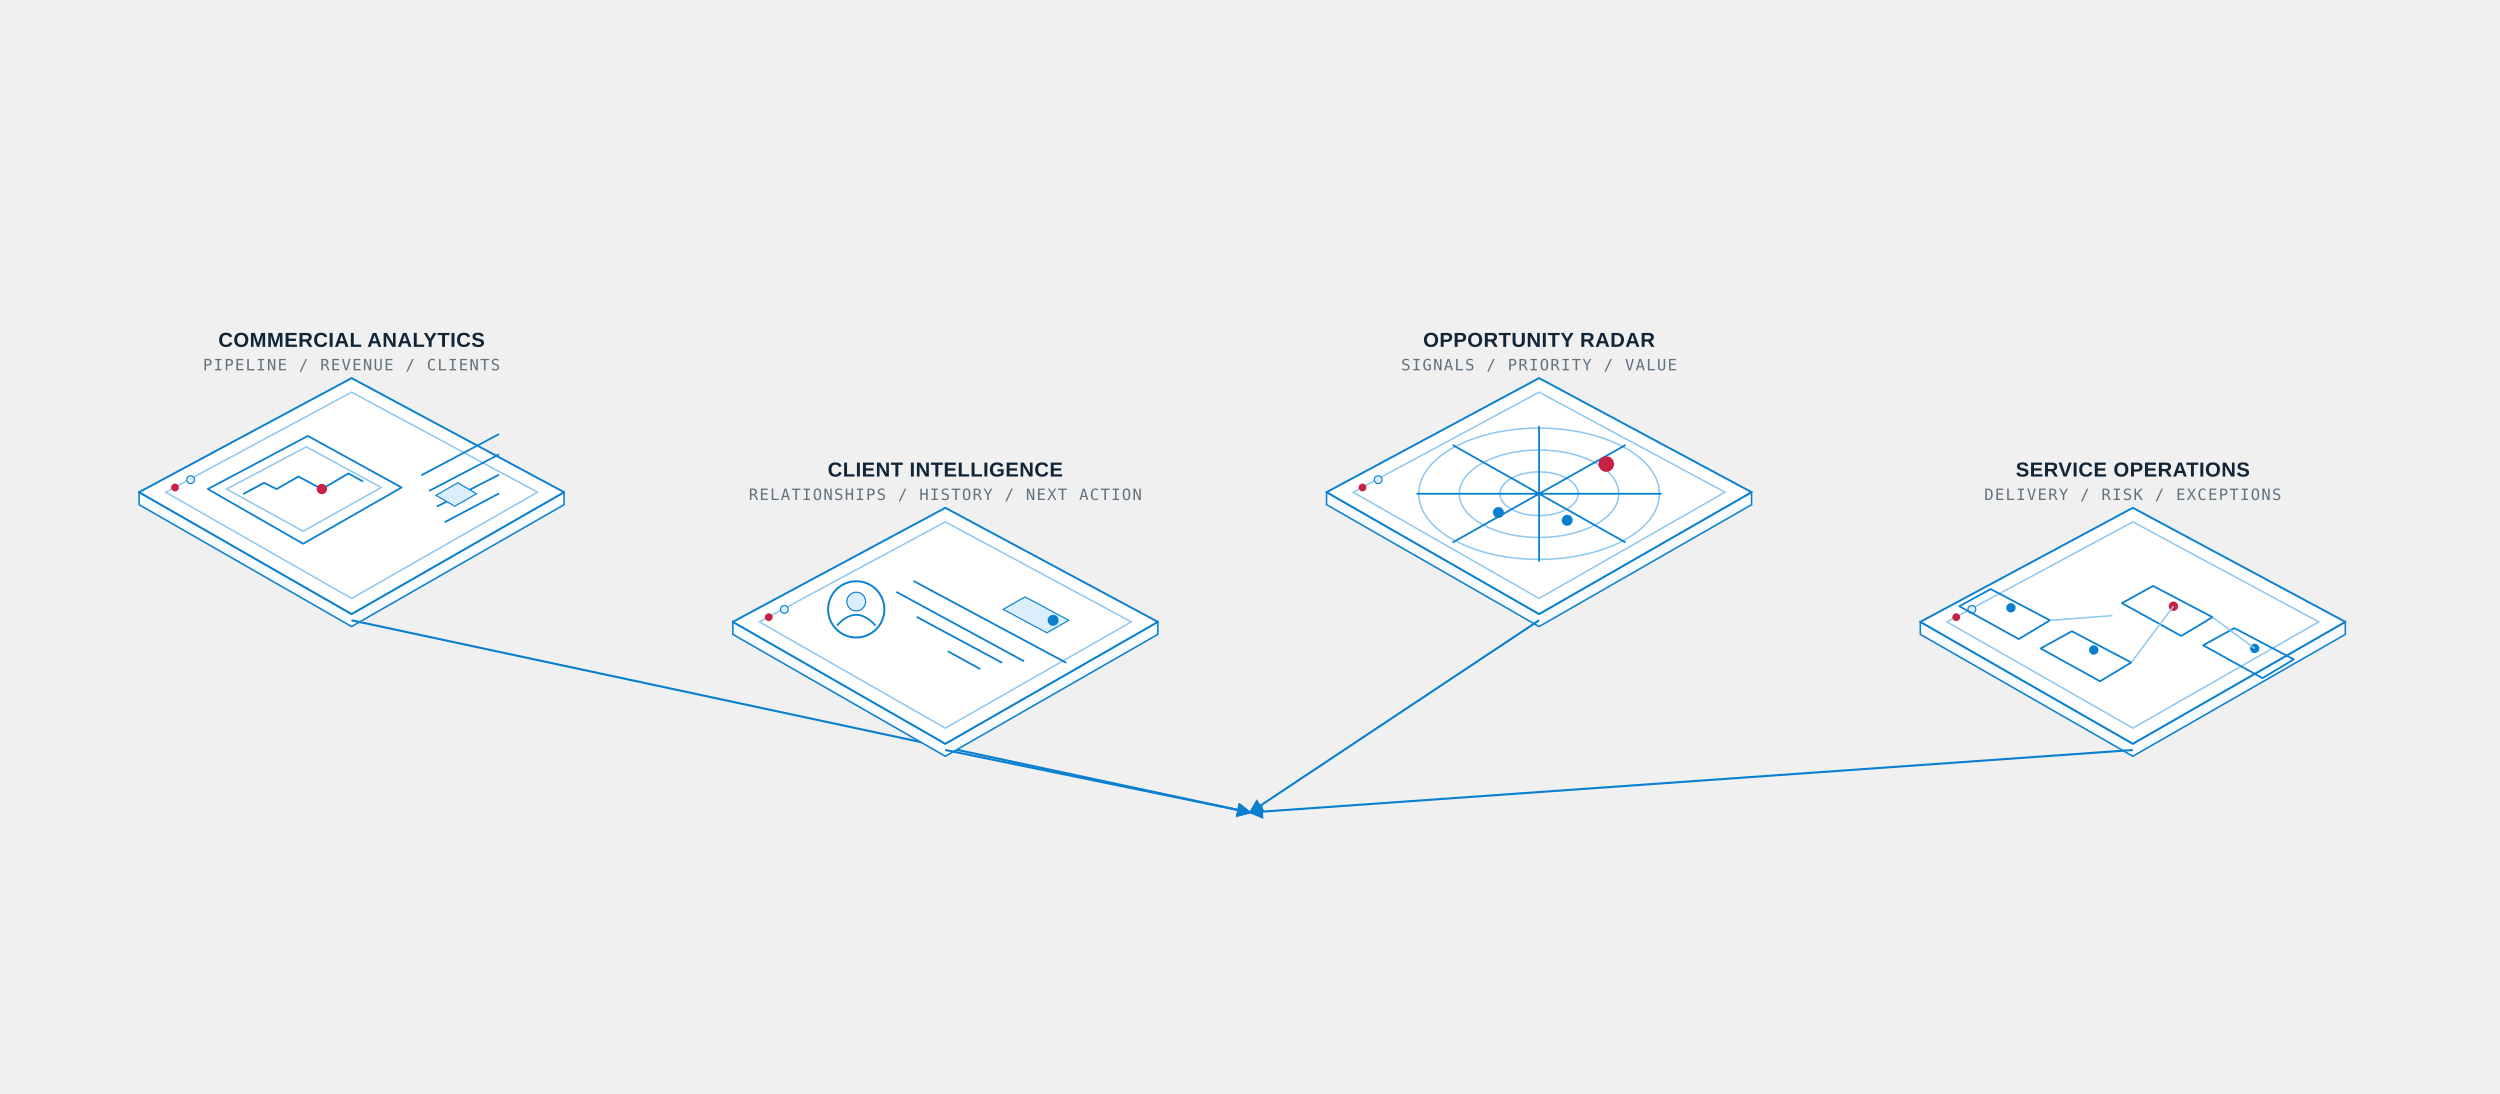
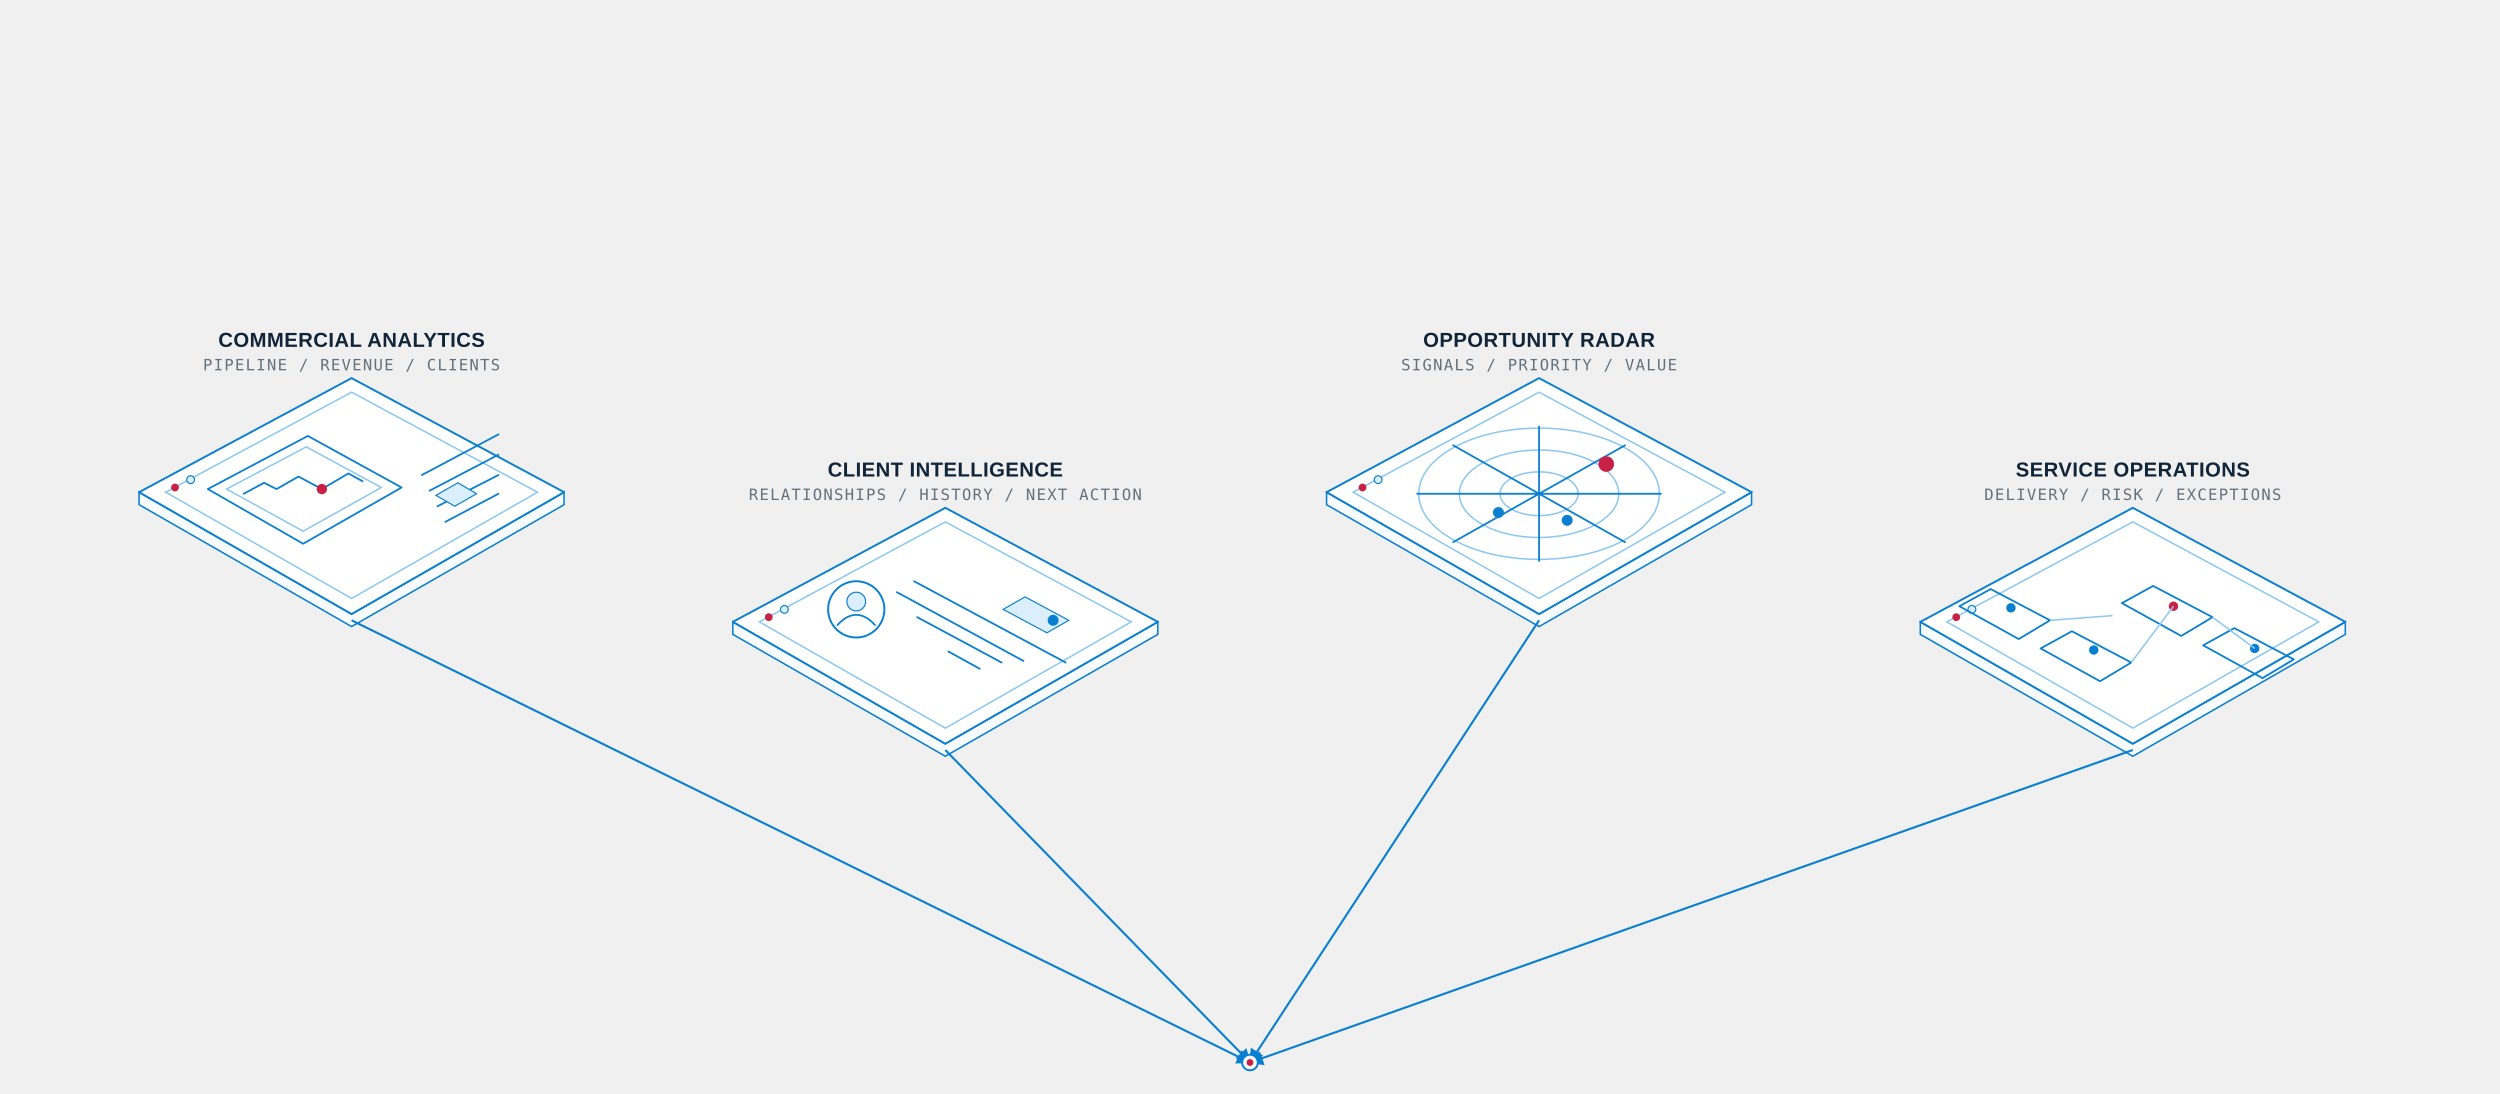
<svg xmlns="http://www.w3.org/2000/svg" viewBox="0 0 1600 700" role="img" aria-labelledby="title desc">
  <defs>
    <style>
      .edge{fill:#fff;stroke:#087fd0;stroke-width:1.25;stroke-linejoin:round}.side{fill:#f8fbfd;stroke:#087fd0;stroke-width:1}.line{fill:none;stroke:#087fd0;stroke-width:1.15;stroke-linecap:round;stroke-linejoin:round}.soft{fill:none;stroke:#8fc8ef;stroke-width:1}.faint{fill:#dbeefb;stroke:#087fd0;stroke-width:.75}.ink{fill:#102538}.blue{fill:#087fd0}.red{fill:#c92146}.label{font:600 13px Arial,Helvetica,sans-serif;letter-spacing:.02em;fill:#102538}.micro{font:10px 'SFMono-Regular',Consolas,monospace;letter-spacing:.08em;fill:#62717e}.microblue{font:10px 'SFMono-Regular',Consolas,monospace;letter-spacing:.08em;fill:#087fd0}.pointer{fill:none;stroke:#087fd0;stroke-width:1.35;marker-end:url(#arrow)}
    </style>
    <marker id="arrow" viewBox="0 0 8 8" refX="7" refY="4" markerWidth="7" markerHeight="7" orient="auto">
      <path d="M0 0 8 4 0 8Z" fill="#087fd0" />
    </marker>
    <symbol id="tile" overflow="visible">
      <path class="side" d="M-136 73 0 151 136 73v8L0 159-136 81Z" />
      <path class="edge" d="M0 0 136 73 0 151-136 73Z" />
      <path class="soft" d="M-119 73 0 9 119 73 0 141Z" />
      <circle cx="-113" cy="70" r="2.5" class="red" />
      <circle cx="-103" cy="65" r="2.5" class="faint" />
    </symbol>
  </defs>
  <g id="commercial-analytics" transform="translate(225 242)">
    <use href="#tile" />
    <text class="label" x="0" y="-20" text-anchor="middle">COMMERCIAL ANALYTICS</text>
    <text class="micro" x="0" y="-5" text-anchor="middle">PIPELINE / REVENUE / CLIENTS</text>
    <path class="line" d="M-92 71-28 37 32 70-31 106Z" />
    <path class="soft" d="M-80 71-29 44 19 70-31 98Z" />
    <path class="line" d="m-69 74 13-7 8 4 14-8 15 8 17-10 9 5" />
    <circle cx="-19" cy="71" r="3.3" class="red" />
    <path class="line" d="M45 62 94 36M50 72l44-23M55 82l39-20M60 92l34-18" />
    <path class="faint" d="m54 75 14-8 12 7-14 8Z" />
  </g>
-   <path class="pointer" d="M225 397L800 520" />
+   <path class="pointer" d="M225 397L800 680" />
  <g id="client-intelligence" transform="translate(605 325)">
    <use href="#tile" />
    <text class="label" x="0" y="-20" text-anchor="middle">CLIENT INTELLIGENCE</text>
    <text class="micro" x="0" y="-5" text-anchor="middle">RELATIONSHIPS / HISTORY / NEXT ACTION</text>
    <circle cx="-57" cy="65" r="18" class="edge" />
    <circle cx="-57" cy="60" r="6" class="faint" />
    <path class="line" d="M-69 75q12-13 24 0" />
    <path class="line" d="M-20 47 77 99M-31 54l81 44M-18 70l54 29M2 92l20 11" />
    <path class="faint" d="m51 57 28 15-14 8-28-15Z" />
    <circle cx="69" cy="72" r="3.5" class="blue" />
  </g>
-   <path class="pointer" d="M605 480L800 520" />
+   <path class="pointer" d="M605 480L800 680" />
  <g id="opportunity-radar" transform="translate(985 242)">
    <use href="#tile" />
    <text class="label" x="0" y="-20" text-anchor="middle">OPPORTUNITY RADAR</text>
    <text class="micro" x="0" y="-5" text-anchor="middle">SIGNALS / PRIORITY / VALUE</text>
    <ellipse cx="0" cy="74" rx="77" ry="42" class="soft" />
    <ellipse cx="0" cy="74" rx="51" ry="28" class="soft" />
    <ellipse cx="0" cy="74" rx="25" ry="14" class="soft" />
    <path class="line" d="M-78 74h156M0 31v86M-55 43l110 62M-55 105 55 43" />
    <circle cx="43" cy="55" r="5" class="red" />
    <circle cx="-26" cy="86" r="3.5" class="blue" />
    <circle cx="18" cy="91" r="3.5" class="blue" />
  </g>
-   <path class="pointer" d="M985 397L800 520" />
+   <path class="pointer" d="M985 397L800 680" />
  <g id="service-operations" transform="translate(1365 325)">
    <use href="#tile" />
    <text class="label" x="0" y="-20" text-anchor="middle">SERVICE OPERATIONS</text>
    <text class="micro" x="0" y="-5" text-anchor="middle">DELIVERY / RISK / EXCEPTIONS</text>
    <path class="line" d="m-91 52 38 20-20 12-38-21ZM-39 79l38 20-20 12-38-21ZM13 50l38 20-20 12-38-21ZM65 77l38 20-20 12-38-21Z" />
    <circle cx="-78" cy="64" r="3" class="blue" />
    <circle cx="-25" cy="91" r="3" class="blue" />
    <circle cx="26" cy="63" r="3" class="red" />
    <circle cx="78" cy="90" r="3" class="blue" />
    <path class="soft" d="m-53 72 40-3M-1 99l27-36M51 70l27 20" />
  </g>
-   <path class="pointer" d="M1365 480L800 520" />
+   <path class="pointer" d="M1365 480L800 680" />
+   <g id="hub-dock">
+     <circle cx="800" cy="680" r="5" class="edge" />
+     <circle cx="800" cy="680" r="2.2" class="red" />
+   </g>
</svg>
